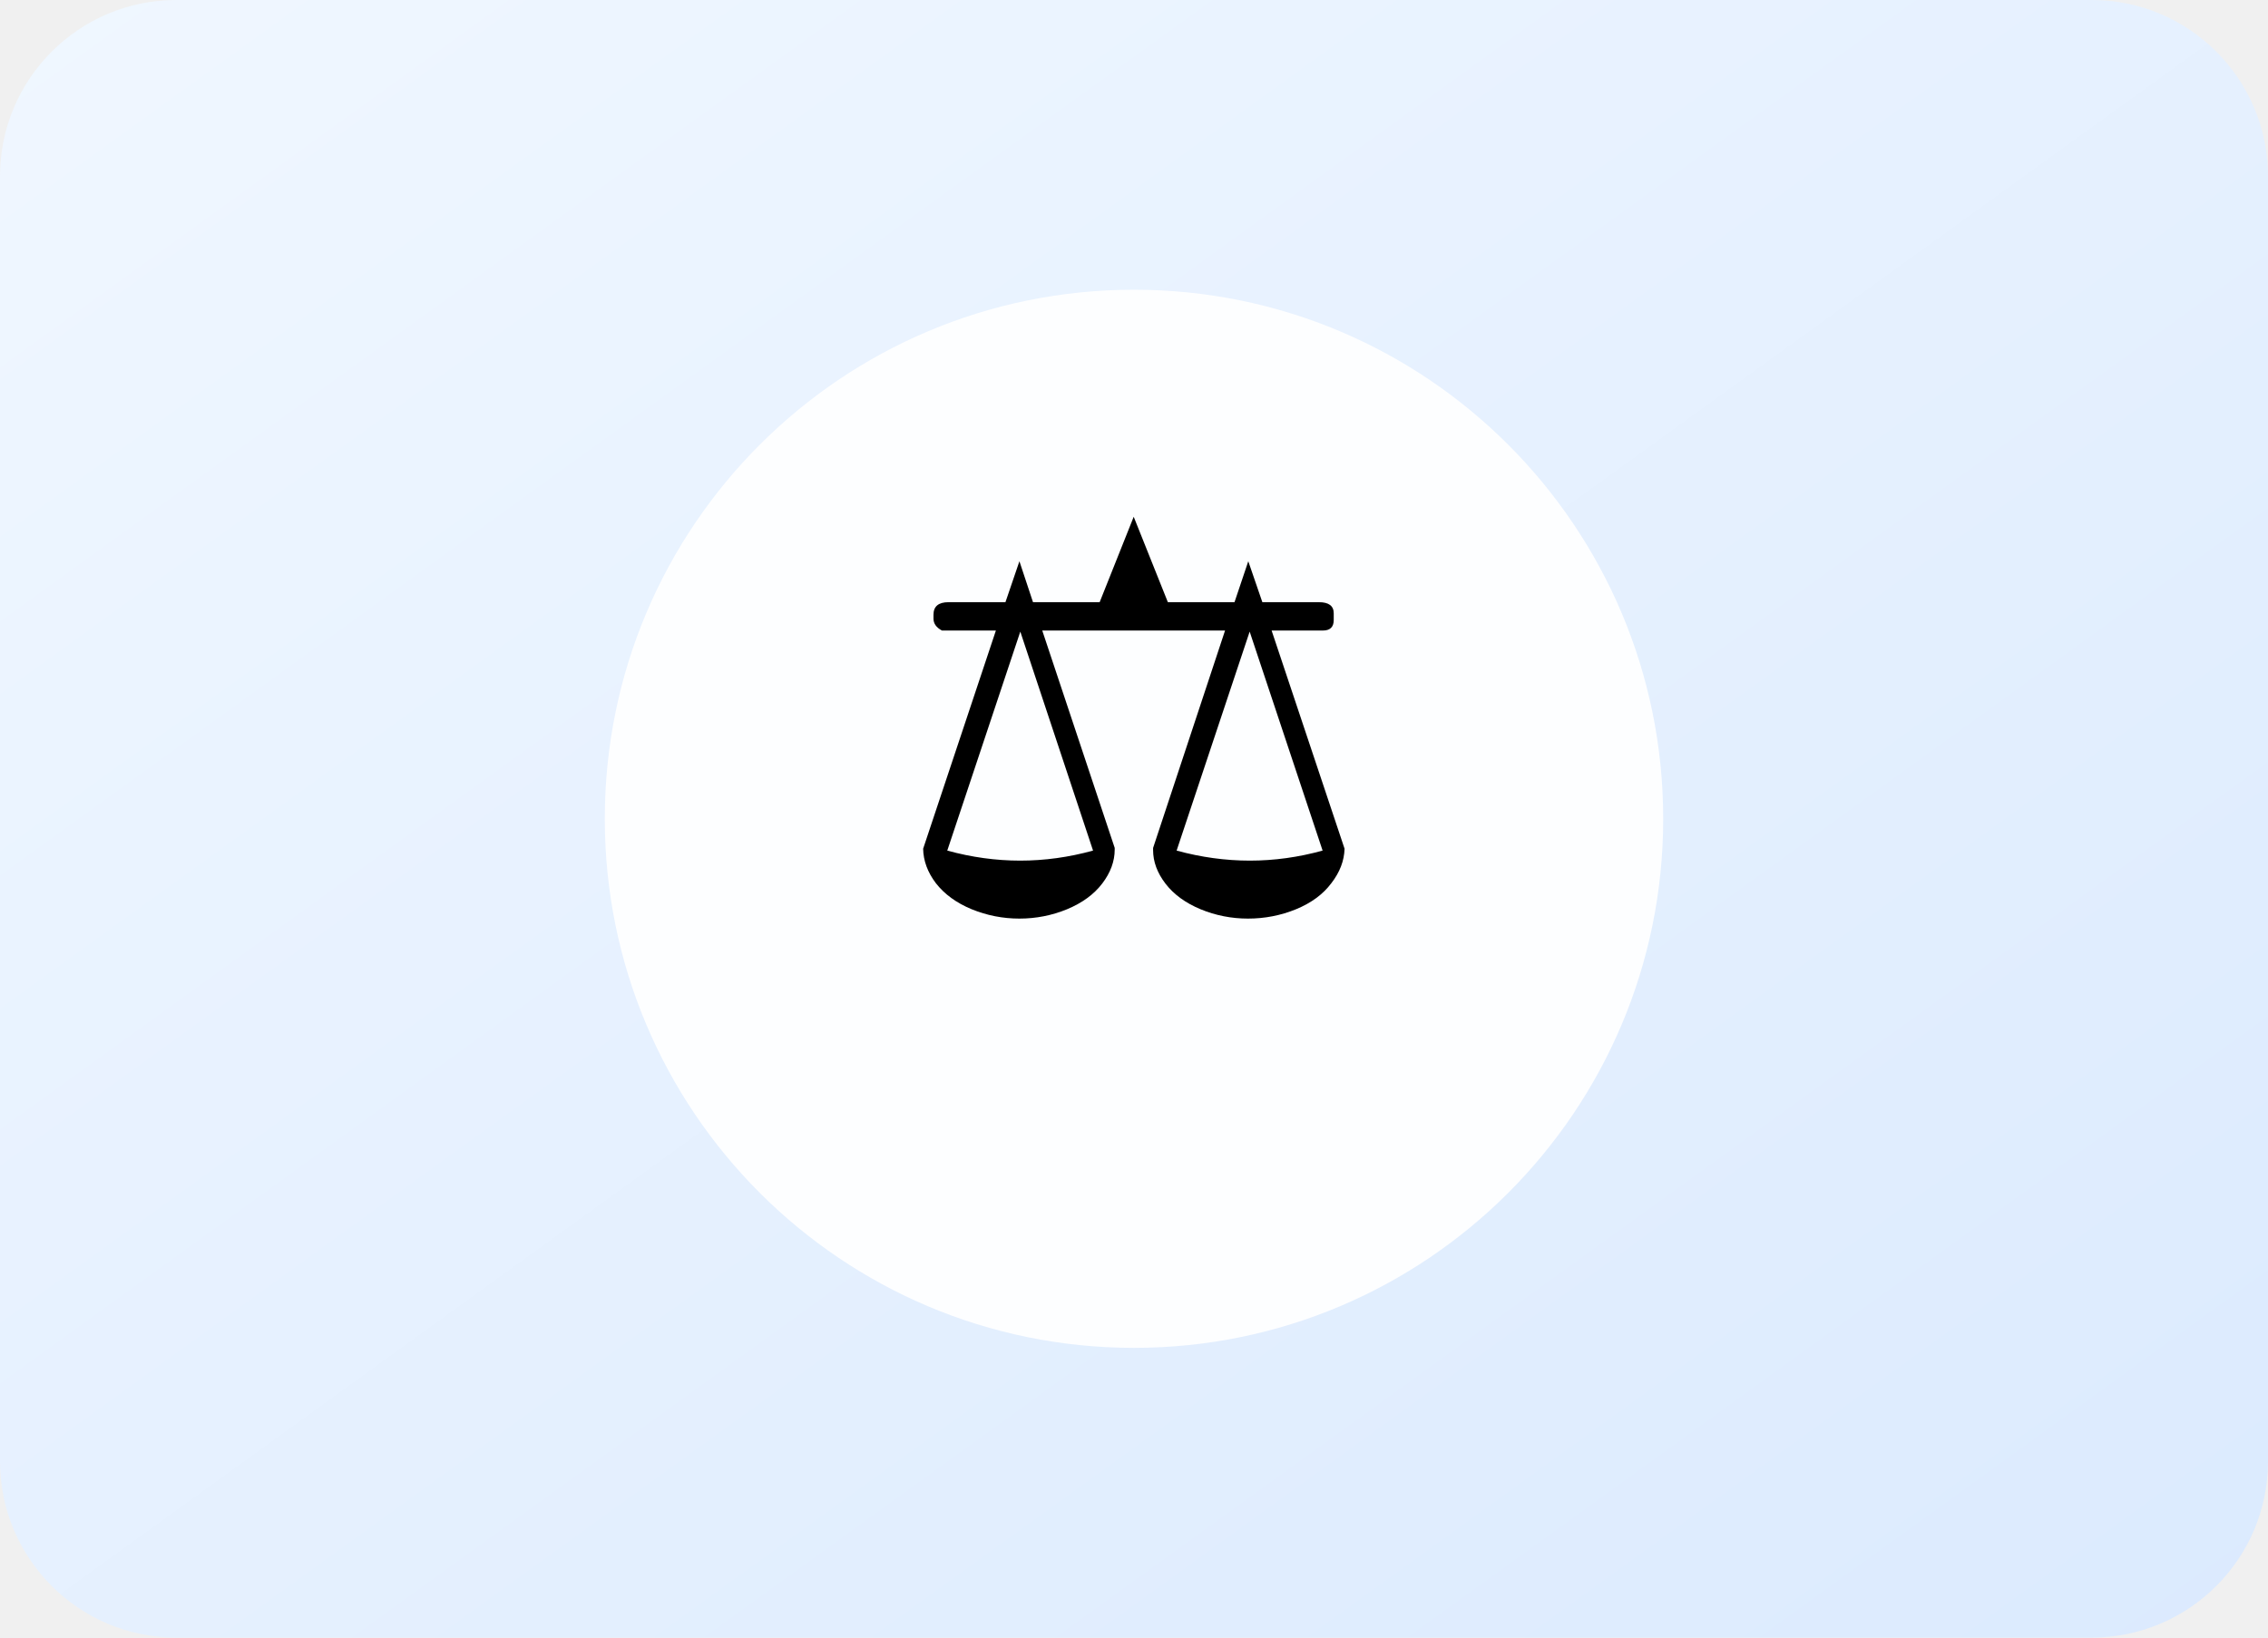
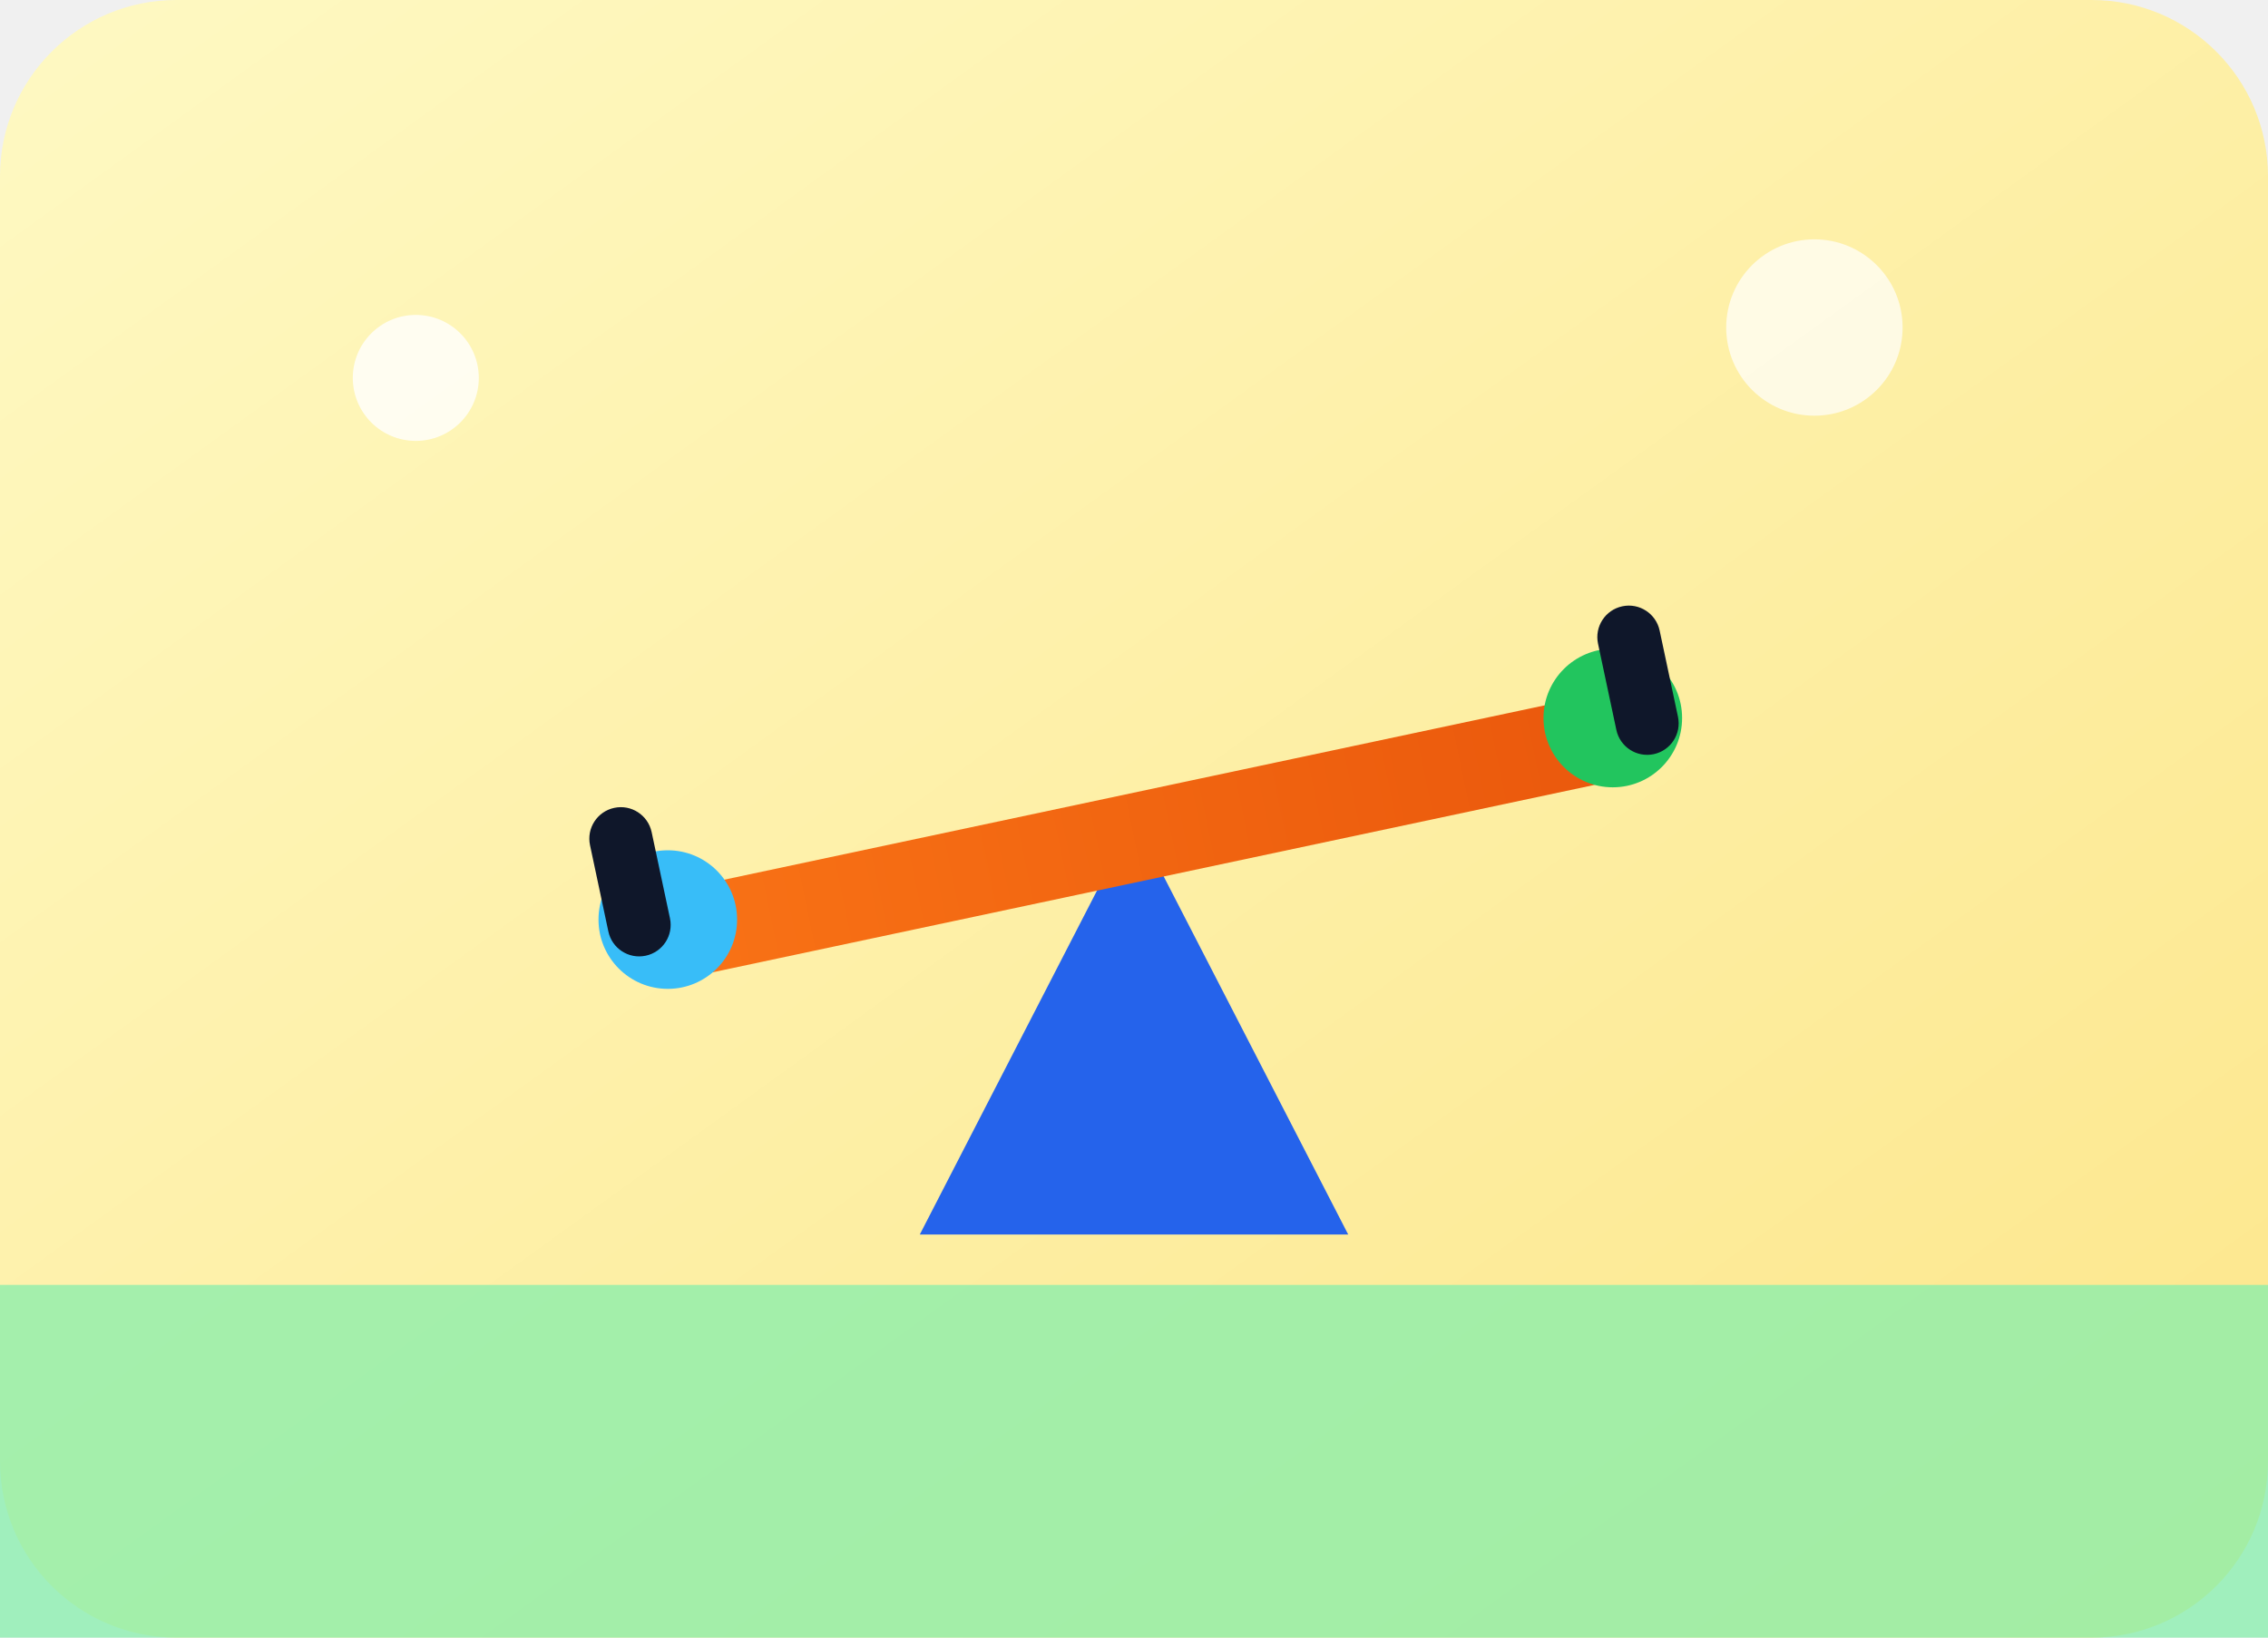
<svg xmlns="http://www.w3.org/2000/svg" viewBox="0 0 360 260" role="img" aria-label="seesaw">
  <defs>
    <linearGradient id="bg" x1="0" y1="0" x2="1" y2="1">
-       <stop offset="0%" stop-color="#f0f7ff" />
-       <stop offset="100%" stop-color="#dbeafe" />
+       <stop offset="0%" stop-color="#fef9c3" />
+       <stop offset="100%" stop-color="#fde68a" />
+     </linearGradient>
+     <linearGradient id="board" x1="0" y1="0" x2="1" y2="0">
+       <stop offset="0%" stop-color="#f97316" />
+       <stop offset="100%" stop-color="#ea580c" />
    </linearGradient>
  </defs>
  <rect width="360" height="260" rx="28" fill="url(#bg)" />
-   <circle cx="180" cy="130" r="84" fill="#ffffff" opacity="0.92" />
-   <text x="180" y="145" text-anchor="middle" font-size="86">⚖️</text>
+   <rect y="204" width="360" height="56" fill="#86efac" opacity="0.75" />
+   <polygon points="180,130 146,196 214,196" fill="#2563eb" />
+   <rect x="100" y="126" width="160" height="14" rx="7" fill="url(#board)" transform="rotate(-12 180 133)" />
+   <circle cx="106" cy="146" r="11" fill="#38bdf8" />
+   <circle cx="256" cy="114" r="11" fill="#22c55e" />
+   <rect x="95" y="128" width="10" height="24" rx="5" fill="#0f172a" transform="rotate(-12 100 140)" />
+   <rect x="255" y="96" width="10" height="24" rx="5" fill="#0f172a" transform="rotate(-12 260 108)" />
+   <circle cx="66" cy="60" r="10" fill="#ffffff" opacity="0.8" />
+   <circle cx="288" cy="52" r="14" fill="#ffffff" opacity="0.7" />
</svg>
